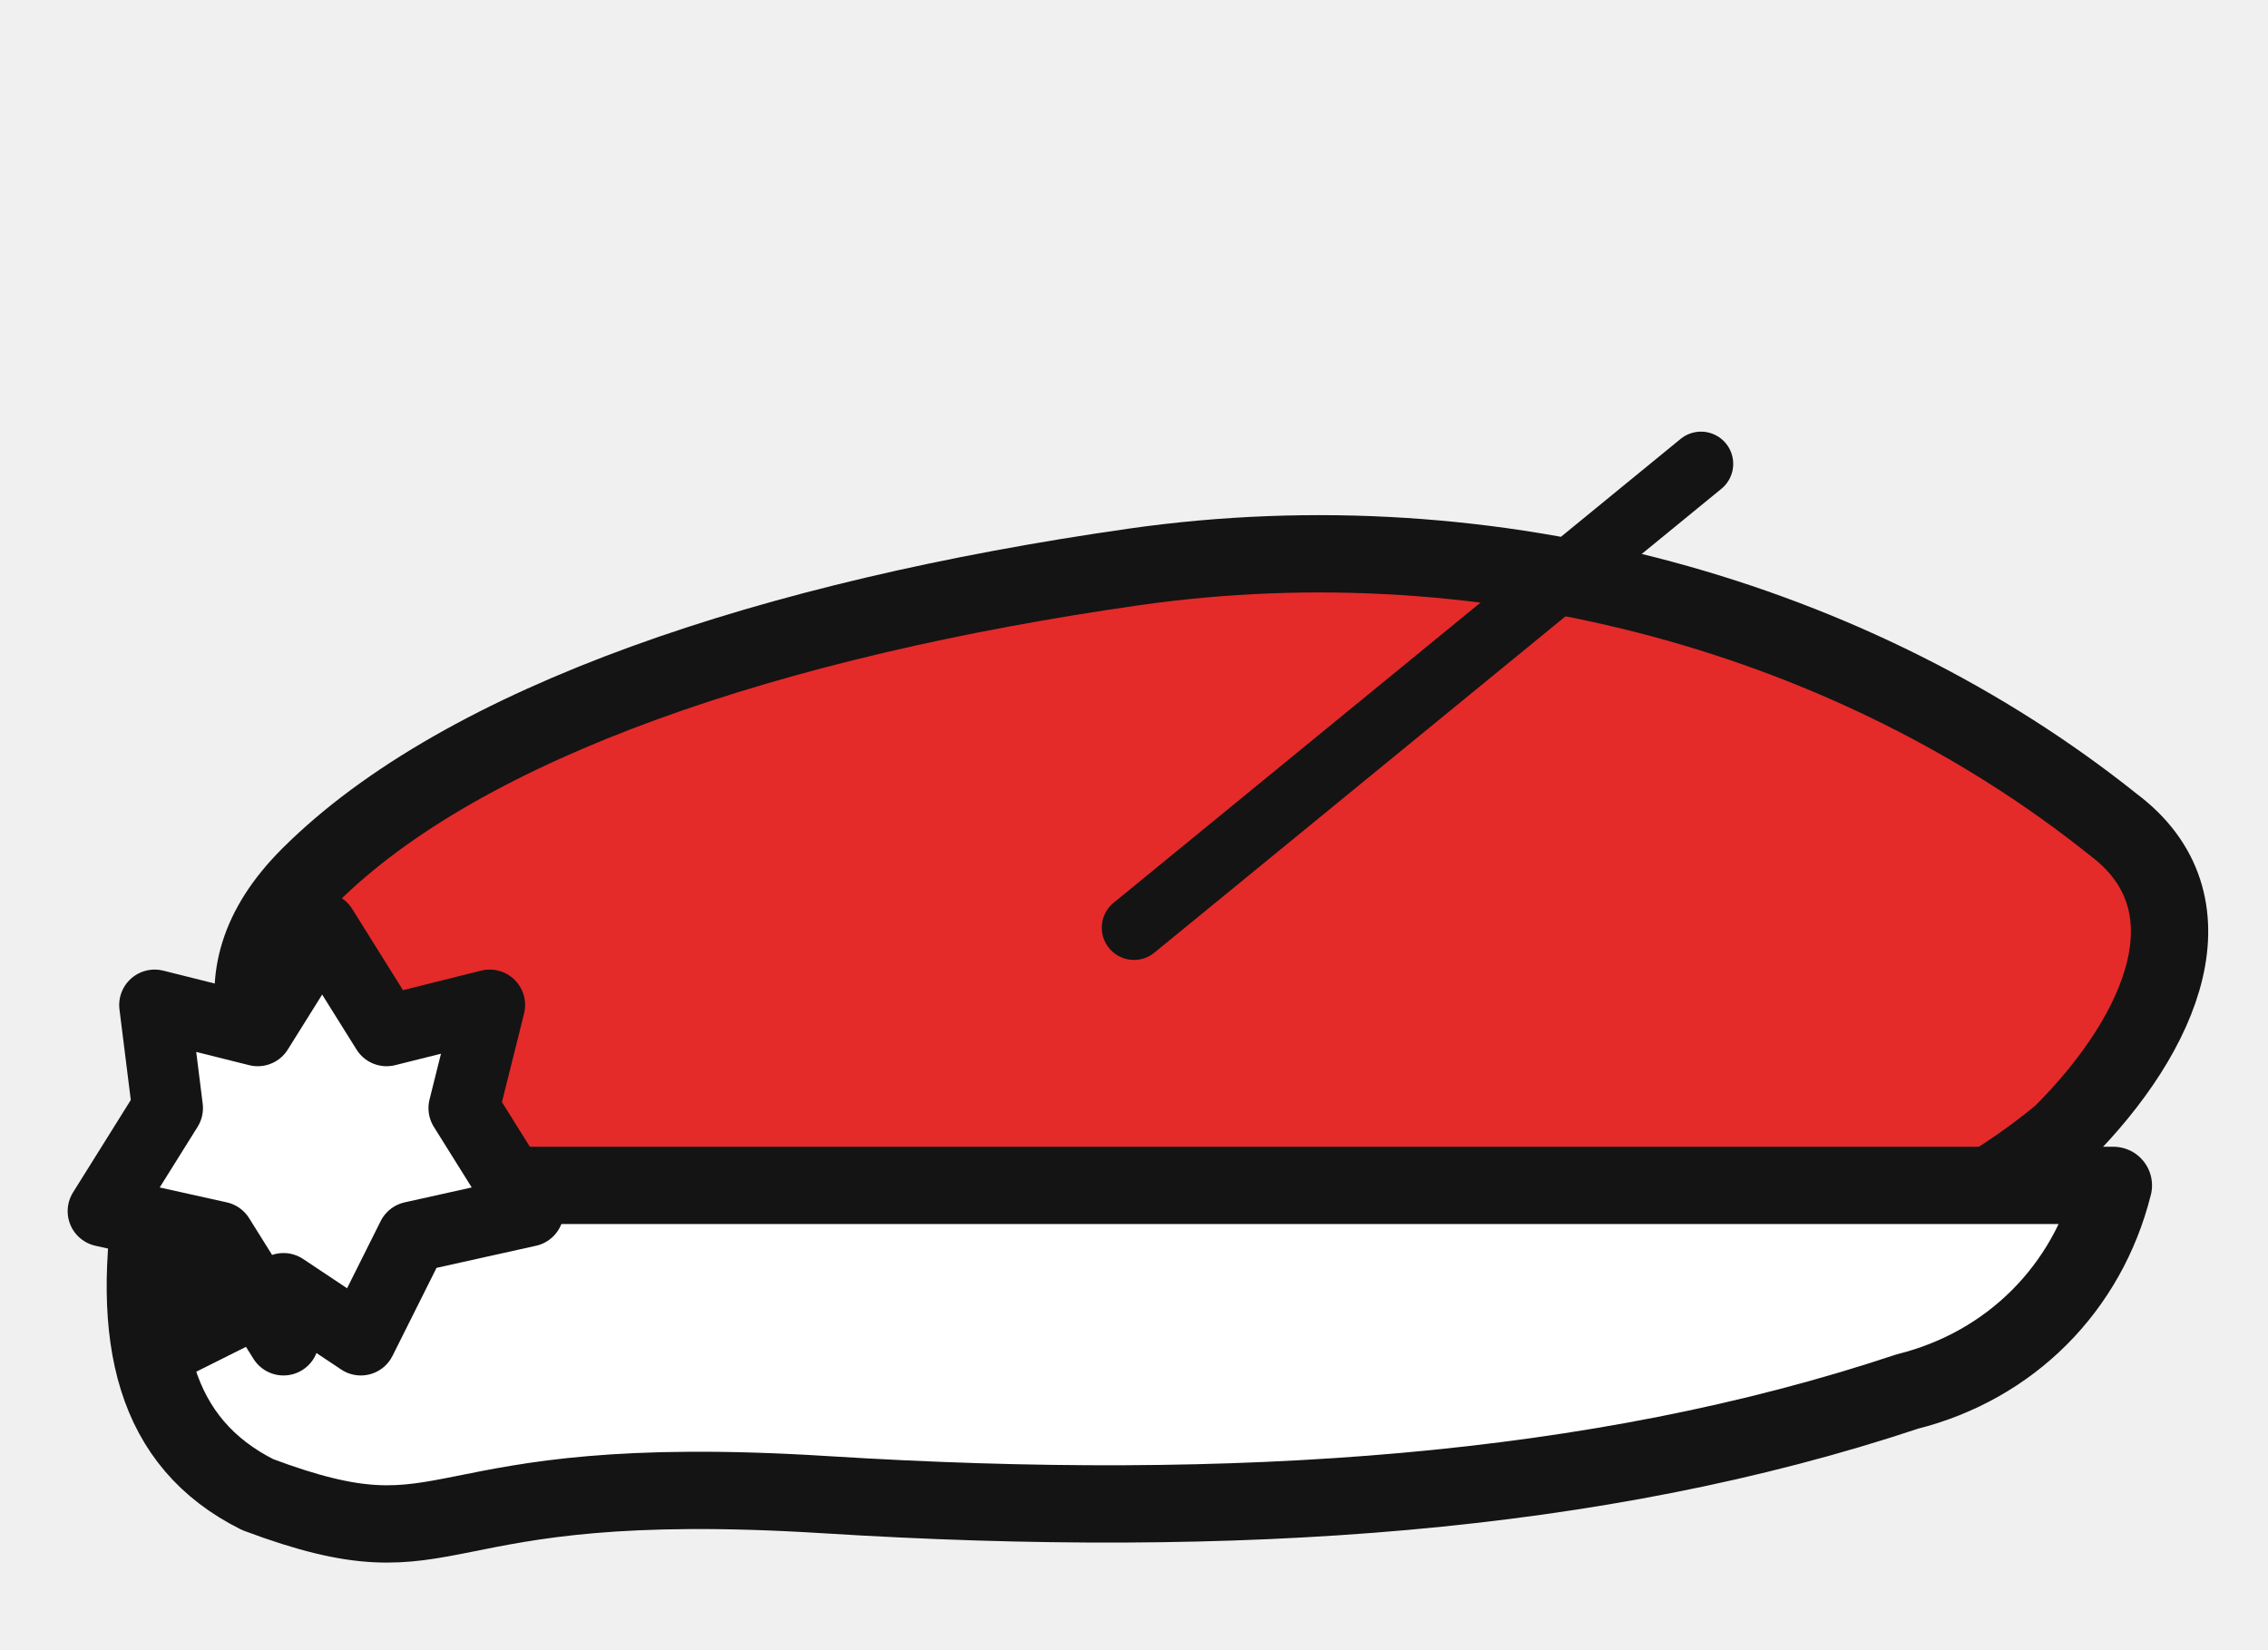
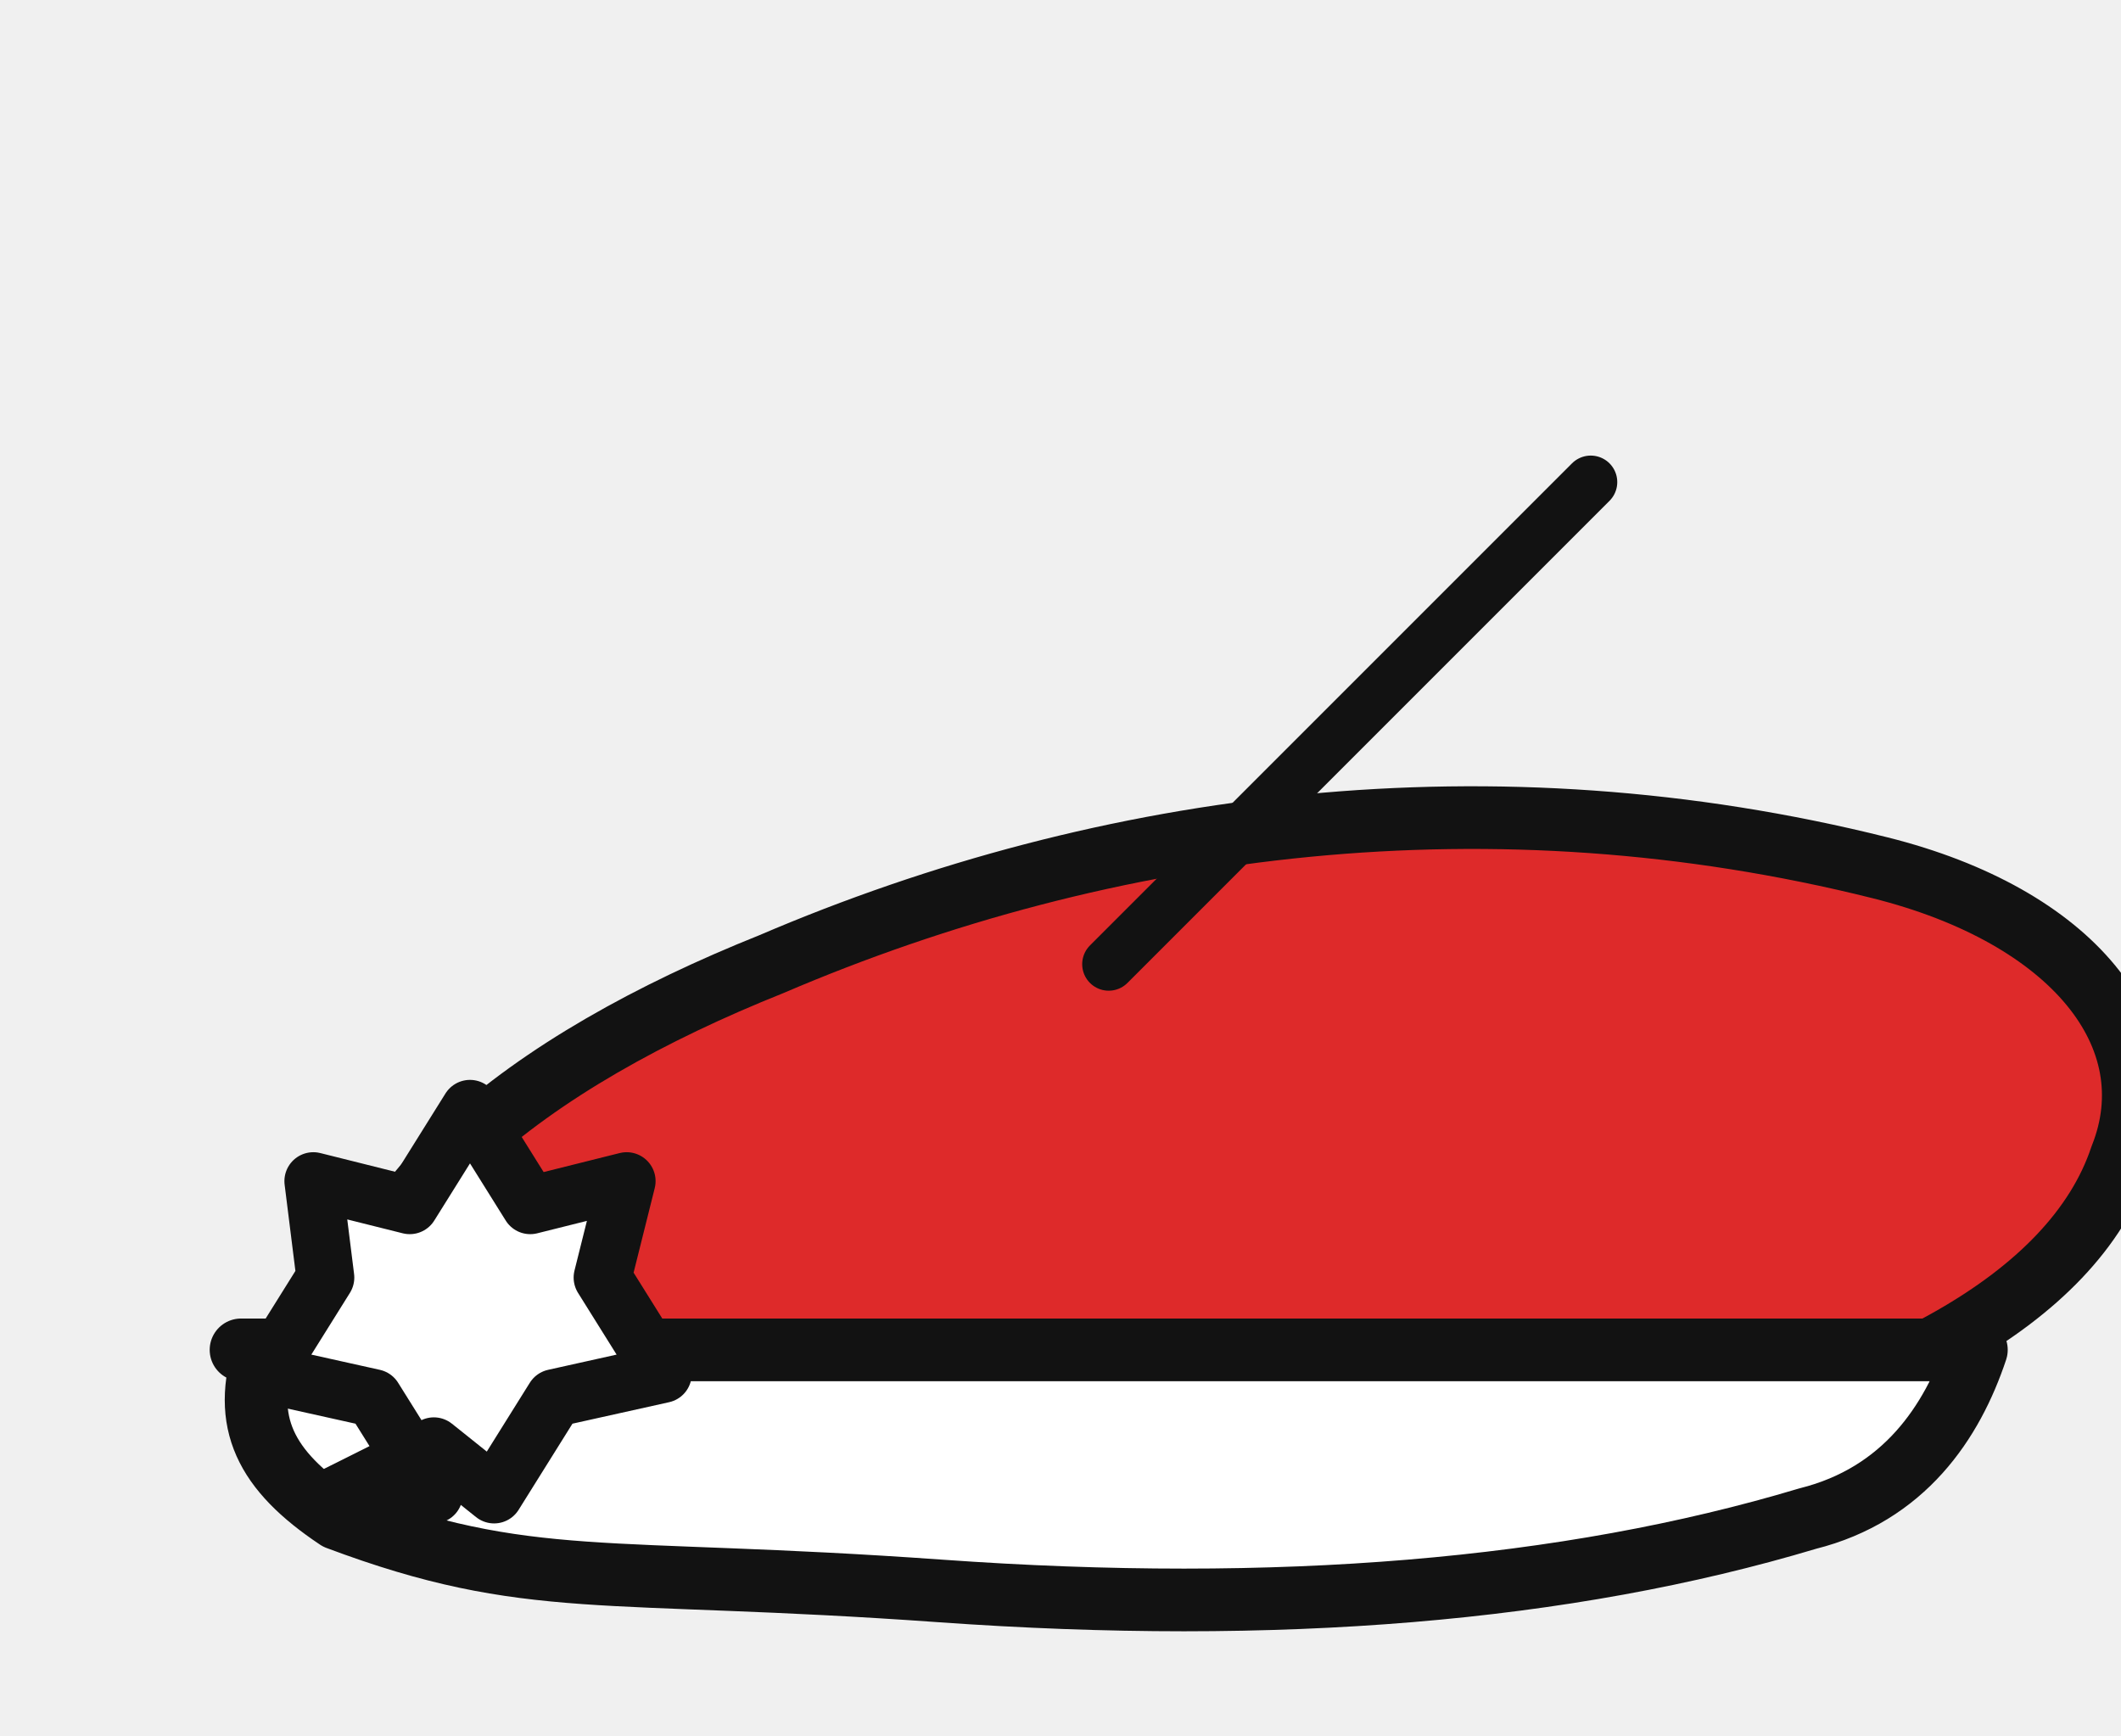
- <svg xmlns="http://www.w3.org/2000/svg" viewBox="0 0 88 64" aria-hidden="true">
-   <path fill="#e52a2a" stroke="#141414" stroke-width="3" stroke-linejoin="round" d="M14 46C10 42 8 38 12 34c6-6 18-10 32-12 14-2 28 2 38 10 4 3 2 8-2 12-6 5-16 8-28 8-10 0-20-2-30-4-4-1-6-3-8-2Z" />
-   <path fill="none" stroke="#141414" stroke-width="2.5" stroke-linecap="round" d="M66 18 44 36" />
-   <path fill="#fff" stroke="#141414" stroke-width="3" stroke-linejoin="round" d="M6 46h76c-1 4-4 7-8 8-12 4-26 5-42 4S18 61 10 58c-4-2-5-6-4-12Z" />
-   <path fill="#fff" stroke="#141414" stroke-width="2.75" stroke-linejoin="round" d="M11 52 8.5 48 4 47 6.5 43 6 39 10 40 12.5 36 15 40 19 39 18 43 20.5 47 16 48 14 52 11 50 7 52 8.5 48Z" />
+ <svg xmlns="http://www.w3.org/2000/svg" viewBox="0 0 88 72" aria-hidden="true">
+   <g transform="translate(8 6)">
+     <path fill="#de2a2a" stroke="#121212" stroke-width="2.6" stroke-linejoin="round" d="M6 52c0-8 8-14 18-18 14-6 30-8 46-4 8 2 12 7 10 12-2 6-10 10-20 12-8 2-18 2-28-1-5-1-8-3-10-1-2 1-4 0-6-1Z" />
+     <path fill="none" stroke="#121212" stroke-width="2.2" stroke-linecap="round" d="M58 14 38 34" />
+     <path fill="#fff" stroke="#121212" stroke-width="2.6" stroke-linejoin="round" d="M2 50h72c-1 3-3 6-7 7-10 3-22 4-36 3S14 60 6 57c-3-2-4-4-3-7Z" />
+     <path fill="#fff" stroke="#121212" stroke-width="2.4" stroke-linejoin="round" d="M10 56 7.5 52 3 51 5.5 47 5 43 9 44 11.5 40 14 44 18 43 17 47 19.5 51 15 52 12.5 56 10 54 6 56Z" />
+   </g>
</svg>
